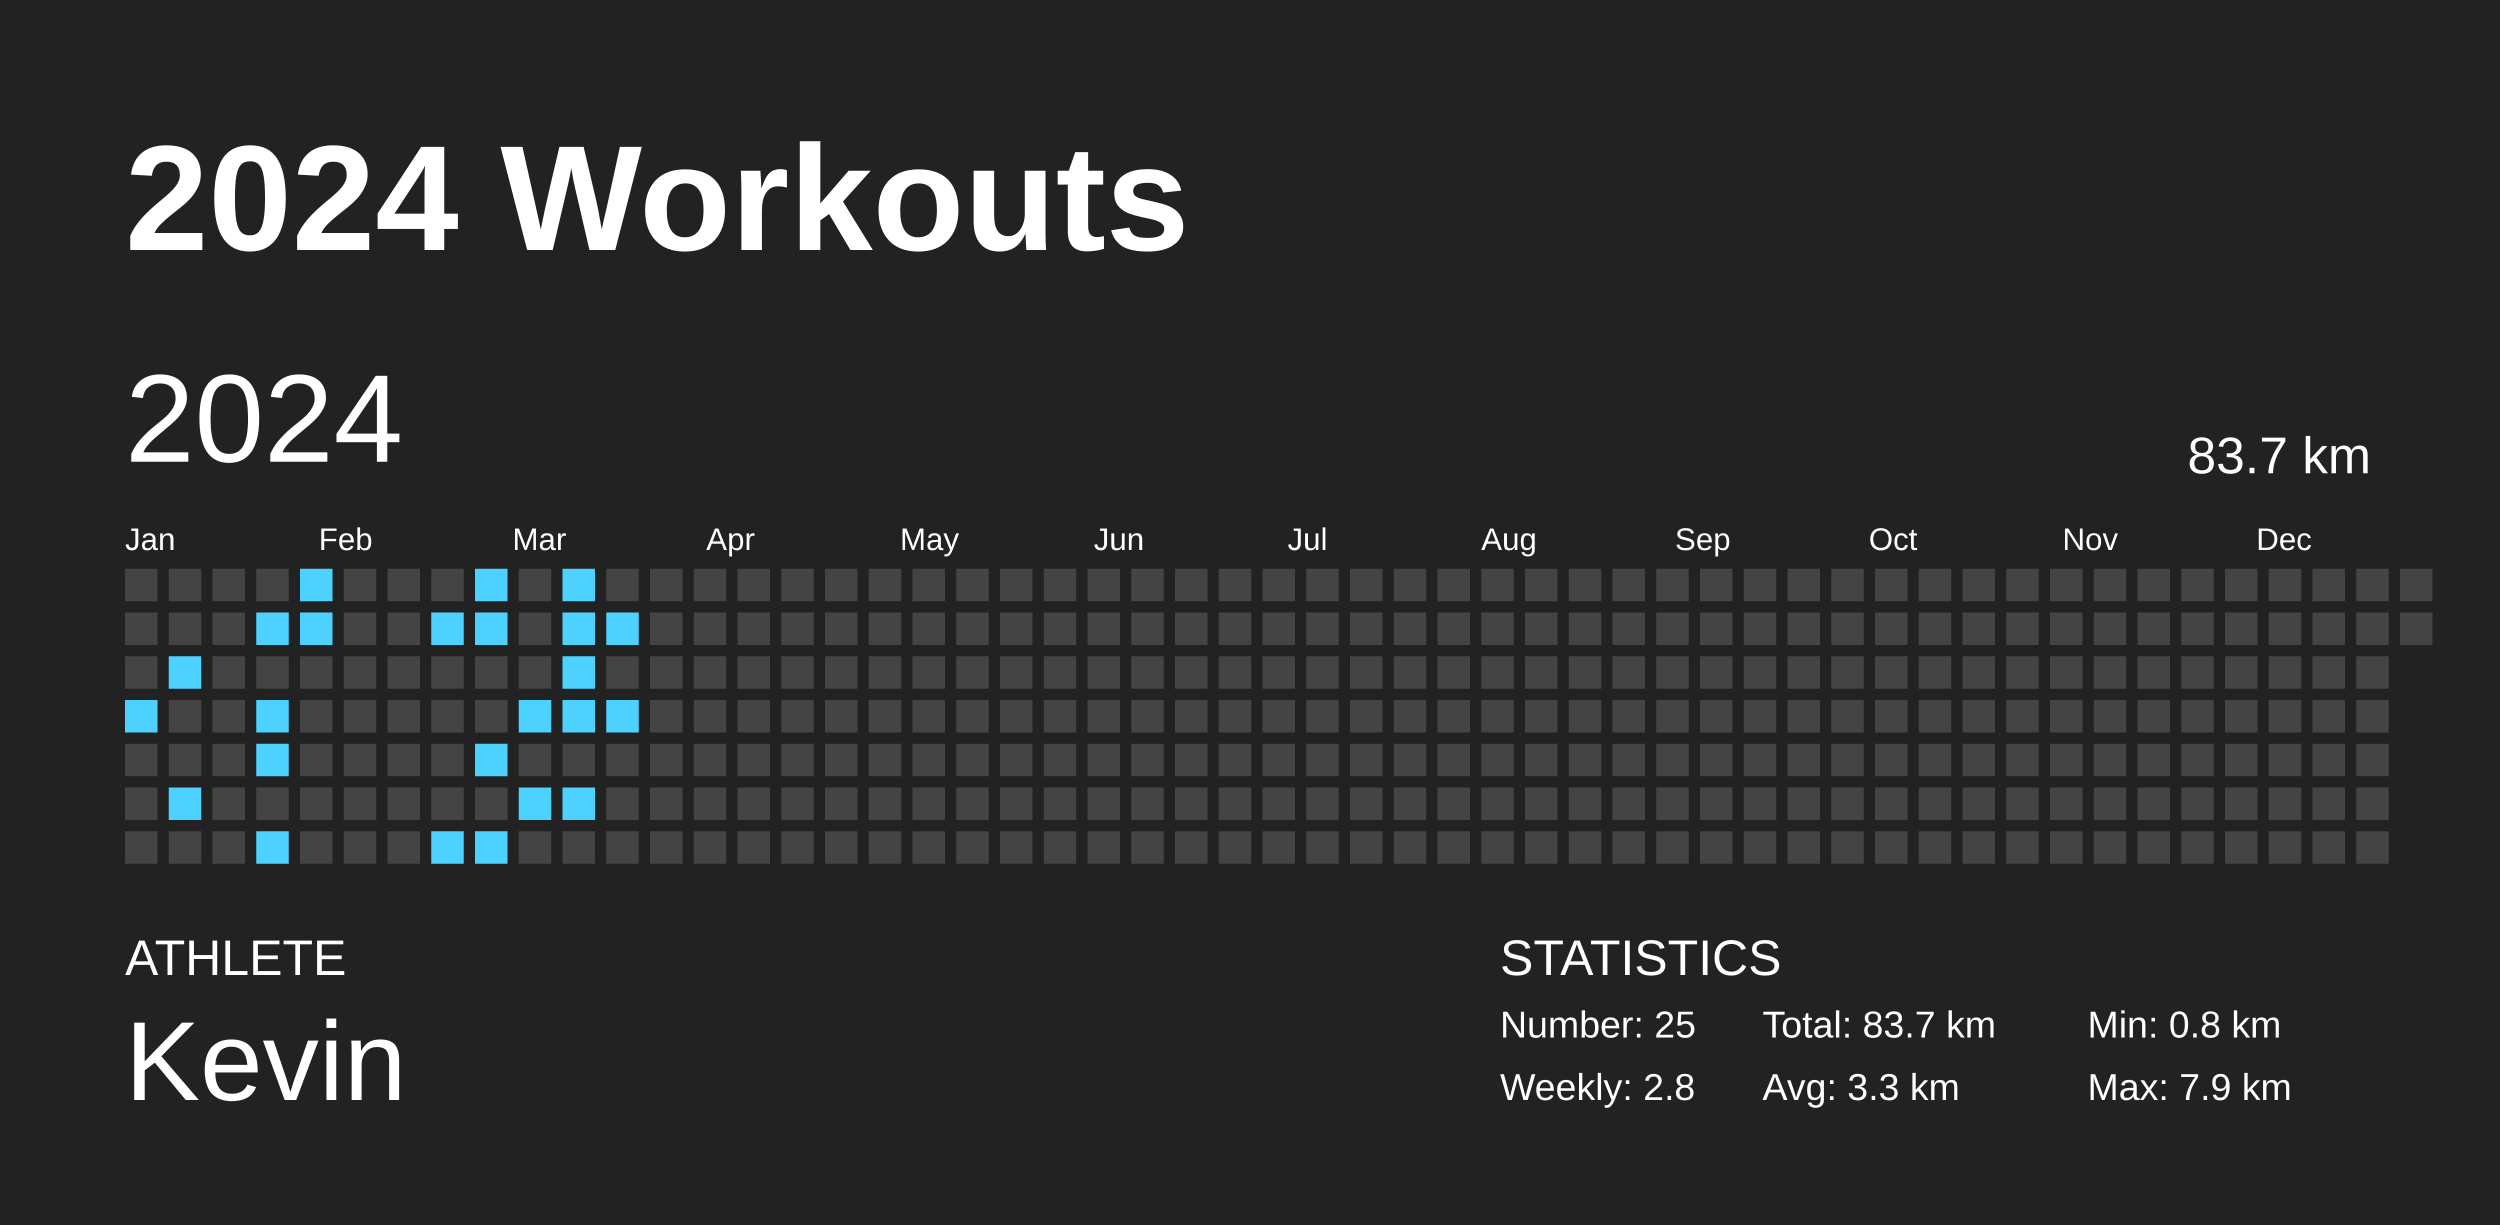
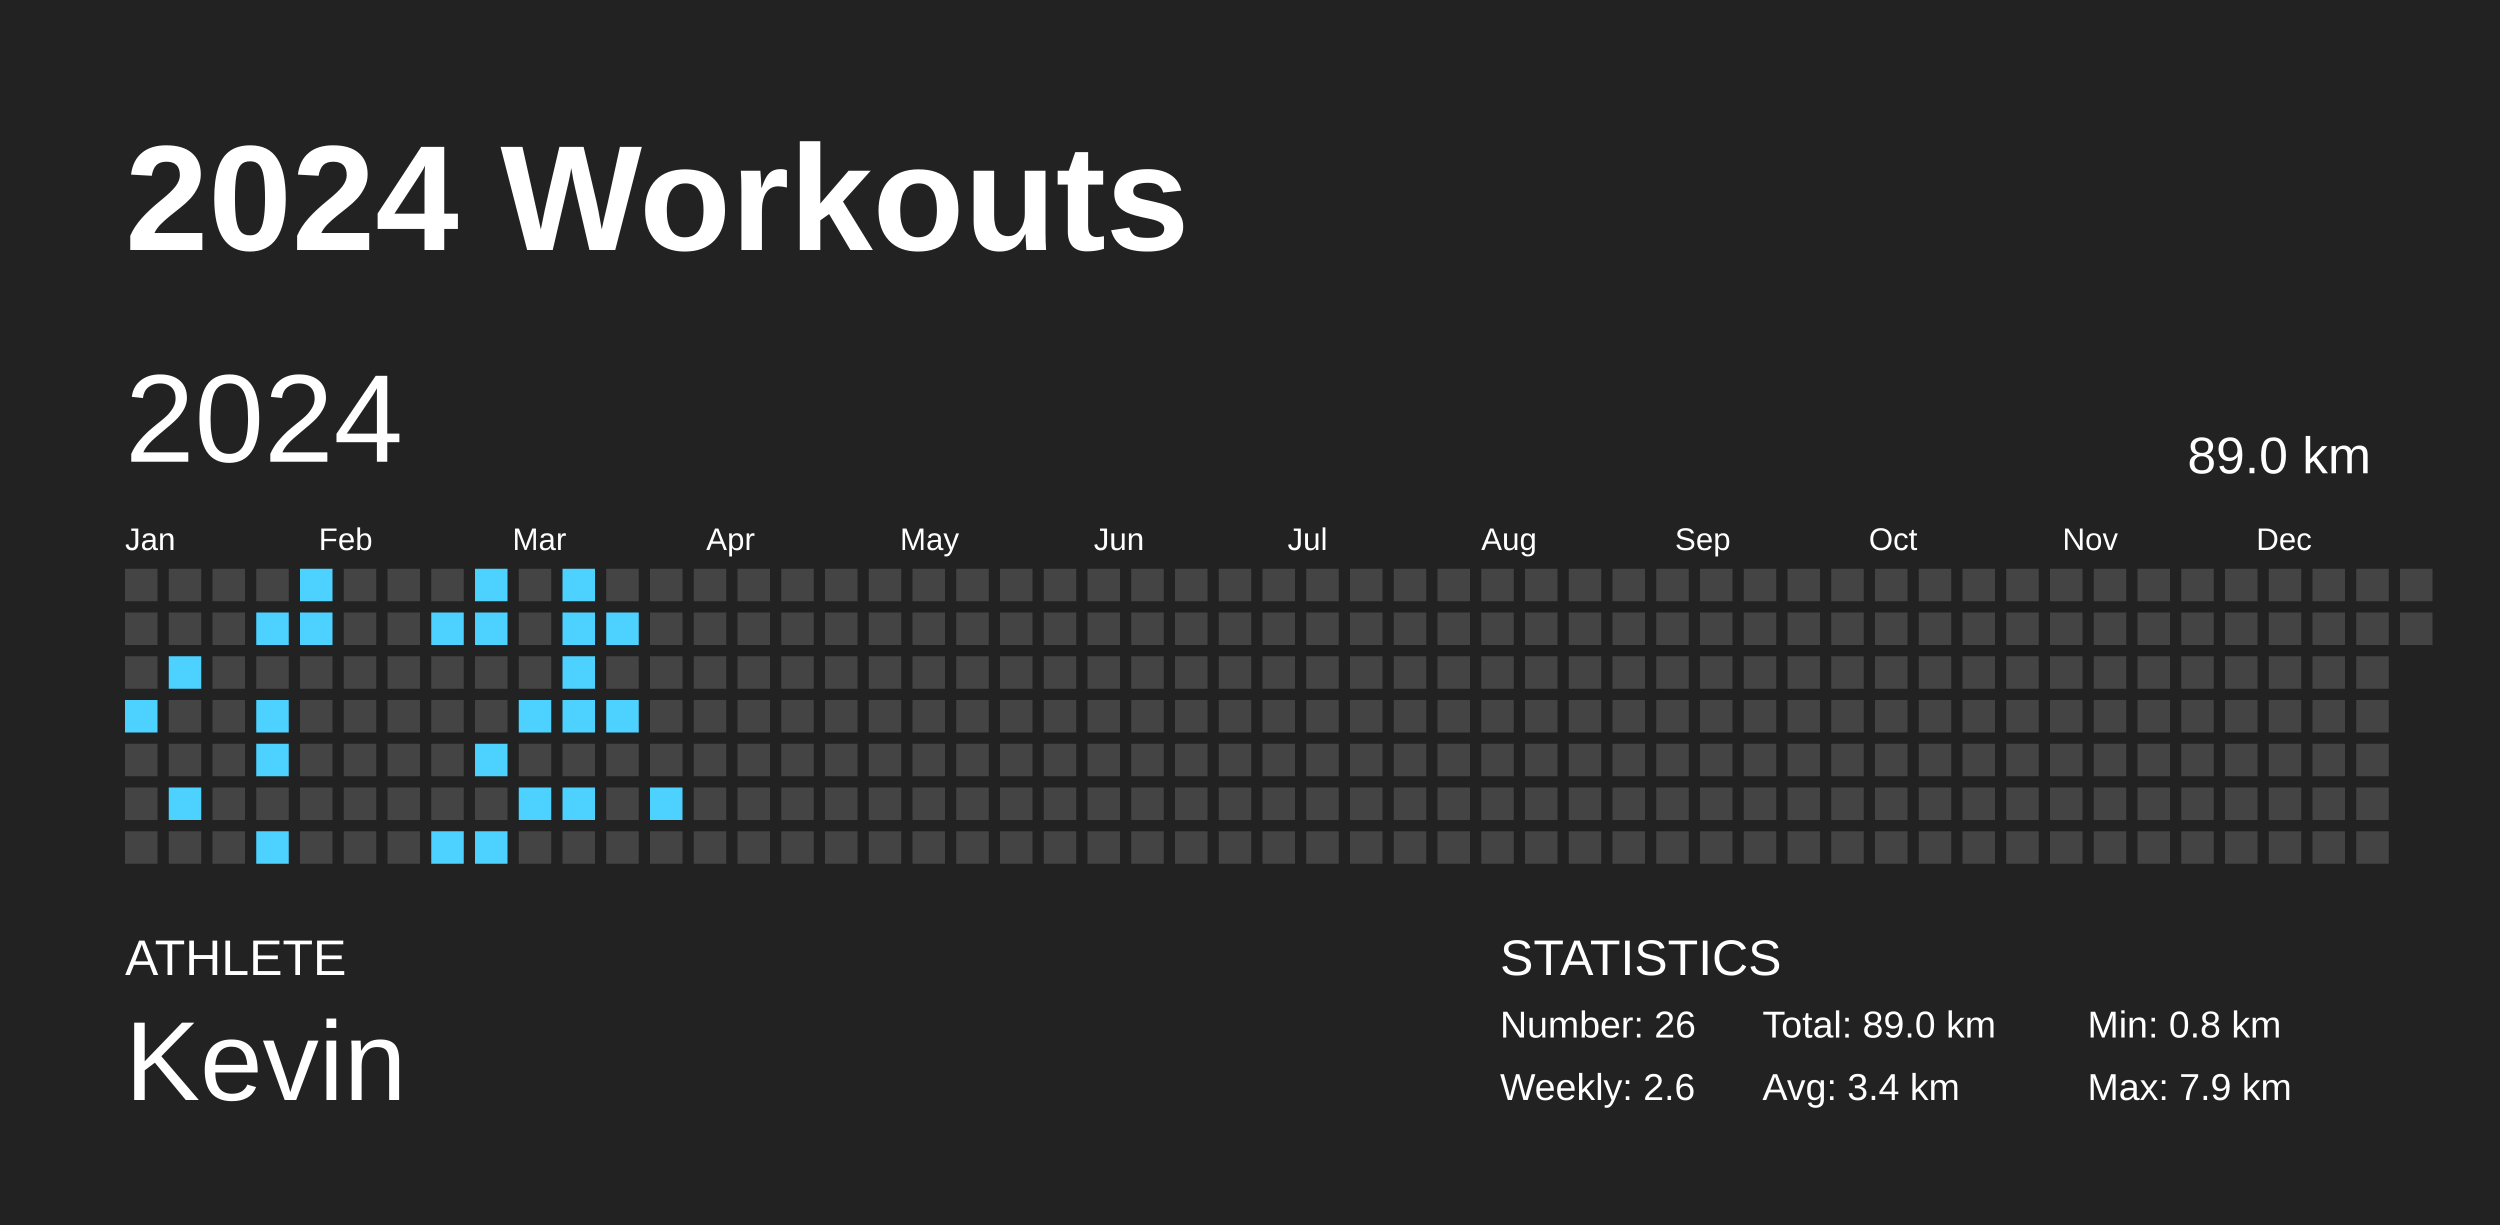
<svg xmlns="http://www.w3.org/2000/svg" baseProfile="full" height="98mm" version="1.1" viewBox="0,0,200,98" width="200mm">
  <defs />
  <rect fill="#222222" height="98" width="200" x="0" y="0" />
  <text fill="#FFFFFF" style="font-size:12px; font-family:Arial; font-weight:bold;" x="10" y="20">2024 Workouts</text>
  <text fill="#FFFFFF" style="font-size:4px; font-family:Arial" x="10" y="78">ATHLETE</text>
  <text fill="#FFFFFF" style="font-size:9px; font-family:Arial" x="10" y="88">Kevin</text>
  <text fill="#FFFFFF" style="font-size:4px; font-family:Arial" x="120" y="78">STATISTICS</text>
-   <text fill="#FFFFFF" style="font-size:3px; font-family:Arial" x="120" y="83">Number: 25</text>
-   <text fill="#FFFFFF" style="font-size:3px; font-family:Arial" x="120" y="88">Weekly: 2.8</text>
-   <text fill="#FFFFFF" style="font-size:3px; font-family:Arial" x="141" y="83">Total: 83.7 km</text>
-   <text fill="#FFFFFF" style="font-size:3px; font-family:Arial" x="141" y="88">Avg: 3.3 km</text>
+   <text fill="#FFFFFF" style="font-size:3px; font-family:Arial" x="120" y="83">Number: 26</text>
+   <text fill="#FFFFFF" style="font-size:3px; font-family:Arial" x="120" y="88">Weekly: 2.6</text>
+   <text fill="#FFFFFF" style="font-size:3px; font-family:Arial" x="141" y="83">Total: 89.0 km</text>
+   <text fill="#FFFFFF" style="font-size:3px; font-family:Arial" x="141" y="88">Avg: 3.4 km</text>
  <text fill="#FFFFFF" style="font-size:3px; font-family:Arial" x="167" y="83">Min: 0.8 km</text>
  <text fill="#FFFFFF" style="font-size:3px; font-family:Arial" x="167" y="88">Max: 7.9 km</text>
  <text dominant-baseline="hanging" fill="#FFFFFF" style="font-size:10.0px; font-family:Arial;" x="10" y="30">2024</text>
-   <text dominant-baseline="hanging" fill="#FFFFFF" style="font-size:4.125px; font-family:Arial;" x="175" y="35">83.7 km</text>
+   <text dominant-baseline="hanging" fill="#FFFFFF" style="font-size:4.125px; font-family:Arial;" x="175" y="35">89.0 km</text>
  <text fill="#FFFFFF" style="font-size:2.5px; font-family:Arial" x="10.0" y="44">Jan</text>
  <text fill="#FFFFFF" style="font-size:2.5px; font-family:Arial" x="25.5" y="44">Feb</text>
  <text fill="#FFFFFF" style="font-size:2.5px; font-family:Arial" x="41.0" y="44">Mar</text>
  <text fill="#FFFFFF" style="font-size:2.5px; font-family:Arial" x="56.5" y="44">Apr</text>
  <text fill="#FFFFFF" style="font-size:2.5px; font-family:Arial" x="72.0" y="44">May</text>
  <text fill="#FFFFFF" style="font-size:2.5px; font-family:Arial" x="87.5" y="44">Jun</text>
  <text fill="#FFFFFF" style="font-size:2.5px; font-family:Arial" x="103.0" y="44">Jul</text>
  <text fill="#FFFFFF" style="font-size:2.5px; font-family:Arial" x="118.5" y="44">Aug</text>
  <text fill="#FFFFFF" style="font-size:2.5px; font-family:Arial" x="134.0" y="44">Sep</text>
  <text fill="#FFFFFF" style="font-size:2.5px; font-family:Arial" x="149.5" y="44">Oct</text>
  <text fill="#FFFFFF" style="font-size:2.5px; font-family:Arial" x="165.0" y="44">Nov</text>
  <text fill="#FFFFFF" style="font-size:2.5px; font-family:Arial" x="180.5" y="44">Dec</text>
  <rect fill="#444444" height="2.6" width="2.6" x="10.0" y="45.5" />
  <rect fill="#444444" height="2.6" width="2.6" x="10.0" y="49.0" />
  <rect fill="#444444" height="2.6" width="2.6" x="10.0" y="52.5" />
  <rect fill="#4dd2ff" height="2.6" width="2.6" x="10.0" y="56.0" />
  <rect fill="#444444" height="2.6" width="2.6" x="10.0" y="59.5" />
  <rect fill="#444444" height="2.6" width="2.6" x="10.0" y="63.0" />
  <rect fill="#444444" height="2.6" width="2.6" x="10.0" y="66.5" />
  <rect fill="#444444" height="2.6" width="2.6" x="13.5" y="45.5" />
  <rect fill="#444444" height="2.6" width="2.6" x="13.5" y="49.0" />
  <rect fill="#4dd2ff" height="2.6" width="2.6" x="13.5" y="52.5" />
  <rect fill="#444444" height="2.6" width="2.6" x="13.5" y="56.0" />
  <rect fill="#444444" height="2.6" width="2.6" x="13.5" y="59.5" />
  <rect fill="#4dd2ff" height="2.6" width="2.6" x="13.5" y="63.0" />
  <rect fill="#444444" height="2.6" width="2.6" x="13.5" y="66.5" />
  <rect fill="#444444" height="2.6" width="2.6" x="17.0" y="45.5" />
  <rect fill="#444444" height="2.6" width="2.6" x="17.0" y="49.0" />
  <rect fill="#444444" height="2.6" width="2.6" x="17.0" y="52.5" />
  <rect fill="#444444" height="2.6" width="2.6" x="17.0" y="56.0" />
  <rect fill="#444444" height="2.6" width="2.6" x="17.0" y="59.5" />
  <rect fill="#444444" height="2.6" width="2.6" x="17.0" y="63.0" />
  <rect fill="#444444" height="2.6" width="2.6" x="17.0" y="66.5" />
  <rect fill="#444444" height="2.6" width="2.6" x="20.5" y="45.5" />
  <rect fill="#4dd2ff" height="2.6" width="2.6" x="20.5" y="49.0" />
  <rect fill="#444444" height="2.6" width="2.6" x="20.5" y="52.5" />
  <rect fill="#4dd2ff" height="2.6" width="2.6" x="20.5" y="56.0" />
  <rect fill="#4dd2ff" height="2.6" width="2.6" x="20.5" y="59.5" />
  <rect fill="#444444" height="2.6" width="2.6" x="20.5" y="63.0" />
  <rect fill="#4dd2ff" height="2.6" width="2.6" x="20.5" y="66.5" />
  <rect fill="#4dd2ff" height="2.6" width="2.6" x="24.0" y="45.5" />
  <rect fill="#4dd2ff" height="2.6" width="2.6" x="24.0" y="49.0" />
  <rect fill="#444444" height="2.6" width="2.6" x="24.0" y="52.5" />
  <rect fill="#444444" height="2.6" width="2.6" x="24.0" y="56.0" />
  <rect fill="#444444" height="2.6" width="2.6" x="24.0" y="59.5" />
  <rect fill="#444444" height="2.6" width="2.6" x="24.0" y="63.0" />
  <rect fill="#444444" height="2.6" width="2.6" x="24.0" y="66.5" />
  <rect fill="#444444" height="2.6" width="2.6" x="27.5" y="45.5" />
  <rect fill="#444444" height="2.6" width="2.6" x="27.5" y="49.0" />
  <rect fill="#444444" height="2.6" width="2.6" x="27.5" y="52.5" />
  <rect fill="#444444" height="2.6" width="2.6" x="27.5" y="56.0" />
  <rect fill="#444444" height="2.6" width="2.6" x="27.5" y="59.5" />
  <rect fill="#444444" height="2.6" width="2.6" x="27.5" y="63.0" />
  <rect fill="#444444" height="2.6" width="2.6" x="27.5" y="66.5" />
  <rect fill="#444444" height="2.6" width="2.6" x="31.0" y="45.5" />
  <rect fill="#444444" height="2.6" width="2.6" x="31.0" y="49.0" />
  <rect fill="#444444" height="2.6" width="2.6" x="31.0" y="52.5" />
  <rect fill="#444444" height="2.6" width="2.6" x="31.0" y="56.0" />
  <rect fill="#444444" height="2.6" width="2.6" x="31.0" y="59.5" />
  <rect fill="#444444" height="2.6" width="2.6" x="31.0" y="63.0" />
  <rect fill="#444444" height="2.6" width="2.6" x="31.0" y="66.5" />
  <rect fill="#444444" height="2.6" width="2.6" x="34.5" y="45.5" />
  <rect fill="#4dd2ff" height="2.6" width="2.6" x="34.5" y="49.0" />
  <rect fill="#444444" height="2.6" width="2.6" x="34.5" y="52.5" />
  <rect fill="#444444" height="2.6" width="2.6" x="34.5" y="56.0" />
  <rect fill="#444444" height="2.6" width="2.6" x="34.5" y="59.5" />
  <rect fill="#444444" height="2.6" width="2.6" x="34.5" y="63.0" />
  <rect fill="#4dd2ff" height="2.6" width="2.6" x="34.5" y="66.5" />
  <rect fill="#4dd2ff" height="2.6" width="2.6" x="38.0" y="45.5" />
  <rect fill="#4dd2ff" height="2.6" width="2.6" x="38.0" y="49.0" />
  <rect fill="#444444" height="2.6" width="2.6" x="38.0" y="52.5" />
  <rect fill="#444444" height="2.6" width="2.6" x="38.0" y="56.0" />
  <rect fill="#4dd2ff" height="2.6" width="2.6" x="38.0" y="59.5" />
  <rect fill="#444444" height="2.6" width="2.6" x="38.0" y="63.0" />
  <rect fill="#4dd2ff" height="2.6" width="2.6" x="38.0" y="66.5" />
  <rect fill="#444444" height="2.6" width="2.6" x="41.5" y="45.5" />
  <rect fill="#444444" height="2.6" width="2.6" x="41.5" y="49.0" />
  <rect fill="#444444" height="2.6" width="2.6" x="41.5" y="52.5" />
  <rect fill="#4dd2ff" height="2.6" width="2.6" x="41.5" y="56.0" />
  <rect fill="#444444" height="2.6" width="2.6" x="41.5" y="59.5" />
  <rect fill="#4dd2ff" height="2.6" width="2.6" x="41.5" y="63.0" />
  <rect fill="#444444" height="2.6" width="2.6" x="41.5" y="66.5" />
  <rect fill="#4dd2ff" height="2.6" width="2.6" x="45.0" y="45.5" />
  <rect fill="#4dd2ff" height="2.6" width="2.6" x="45.0" y="49.0" />
  <rect fill="#4dd2ff" height="2.6" width="2.6" x="45.0" y="52.5" />
  <rect fill="#4dd2ff" height="2.6" width="2.6" x="45.0" y="56.0" />
  <rect fill="#444444" height="2.6" width="2.6" x="45.0" y="59.5" />
  <rect fill="#4dd2ff" height="2.6" width="2.6" x="45.0" y="63.0" />
  <rect fill="#444444" height="2.6" width="2.6" x="45.0" y="66.5" />
  <rect fill="#444444" height="2.6" width="2.6" x="48.5" y="45.5" />
  <rect fill="#4dd2ff" height="2.6" width="2.6" x="48.5" y="49.0" />
  <rect fill="#444444" height="2.6" width="2.6" x="48.5" y="52.5" />
  <rect fill="#4dd2ff" height="2.6" width="2.6" x="48.5" y="56.0" />
  <rect fill="#444444" height="2.6" width="2.6" x="48.5" y="59.5" />
  <rect fill="#444444" height="2.6" width="2.6" x="48.5" y="63.0" />
  <rect fill="#444444" height="2.6" width="2.6" x="48.5" y="66.5" />
  <rect fill="#444444" height="2.6" width="2.6" x="52.0" y="45.5" />
  <rect fill="#444444" height="2.6" width="2.6" x="52.0" y="49.0" />
  <rect fill="#444444" height="2.6" width="2.6" x="52.0" y="52.5" />
  <rect fill="#444444" height="2.6" width="2.6" x="52.0" y="56.0" />
  <rect fill="#444444" height="2.6" width="2.6" x="52.0" y="59.5" />
-   <rect fill="#444444" height="2.6" width="2.6" x="52.0" y="63.0" />
+   <rect fill="#4dd2ff" height="2.6" width="2.6" x="52.0" y="63.0" />
  <rect fill="#444444" height="2.6" width="2.6" x="52.0" y="66.5" />
  <rect fill="#444444" height="2.6" width="2.6" x="55.5" y="45.5" />
  <rect fill="#444444" height="2.6" width="2.6" x="55.5" y="49.0" />
  <rect fill="#444444" height="2.6" width="2.6" x="55.5" y="52.5" />
  <rect fill="#444444" height="2.6" width="2.6" x="55.5" y="56.0" />
  <rect fill="#444444" height="2.6" width="2.6" x="55.5" y="59.5" />
  <rect fill="#444444" height="2.6" width="2.6" x="55.5" y="63.0" />
  <rect fill="#444444" height="2.6" width="2.6" x="55.5" y="66.5" />
  <rect fill="#444444" height="2.6" width="2.6" x="59.0" y="45.5" />
  <rect fill="#444444" height="2.6" width="2.6" x="59.0" y="49.0" />
  <rect fill="#444444" height="2.6" width="2.6" x="59.0" y="52.5" />
  <rect fill="#444444" height="2.6" width="2.6" x="59.0" y="56.0" />
  <rect fill="#444444" height="2.6" width="2.6" x="59.0" y="59.5" />
  <rect fill="#444444" height="2.6" width="2.6" x="59.0" y="63.0" />
  <rect fill="#444444" height="2.6" width="2.6" x="59.0" y="66.5" />
  <rect fill="#444444" height="2.6" width="2.6" x="62.5" y="45.5" />
  <rect fill="#444444" height="2.6" width="2.6" x="62.5" y="49.0" />
  <rect fill="#444444" height="2.6" width="2.6" x="62.5" y="52.5" />
  <rect fill="#444444" height="2.6" width="2.6" x="62.5" y="56.0" />
  <rect fill="#444444" height="2.6" width="2.6" x="62.5" y="59.5" />
  <rect fill="#444444" height="2.6" width="2.6" x="62.5" y="63.0" />
  <rect fill="#444444" height="2.6" width="2.6" x="62.5" y="66.5" />
  <rect fill="#444444" height="2.6" width="2.6" x="66.0" y="45.5" />
  <rect fill="#444444" height="2.6" width="2.6" x="66.0" y="49.0" />
  <rect fill="#444444" height="2.6" width="2.6" x="66.0" y="52.5" />
  <rect fill="#444444" height="2.6" width="2.6" x="66.0" y="56.0" />
  <rect fill="#444444" height="2.6" width="2.6" x="66.0" y="59.5" />
  <rect fill="#444444" height="2.6" width="2.6" x="66.0" y="63.0" />
  <rect fill="#444444" height="2.6" width="2.6" x="66.0" y="66.5" />
  <rect fill="#444444" height="2.6" width="2.6" x="69.5" y="45.5" />
  <rect fill="#444444" height="2.6" width="2.6" x="69.5" y="49.0" />
  <rect fill="#444444" height="2.6" width="2.6" x="69.5" y="52.5" />
  <rect fill="#444444" height="2.6" width="2.6" x="69.5" y="56.0" />
  <rect fill="#444444" height="2.6" width="2.6" x="69.5" y="59.5" />
  <rect fill="#444444" height="2.6" width="2.6" x="69.5" y="63.0" />
  <rect fill="#444444" height="2.6" width="2.6" x="69.5" y="66.5" />
  <rect fill="#444444" height="2.6" width="2.6" x="73.0" y="45.5" />
  <rect fill="#444444" height="2.6" width="2.6" x="73.0" y="49.0" />
  <rect fill="#444444" height="2.6" width="2.6" x="73.0" y="52.5" />
  <rect fill="#444444" height="2.6" width="2.6" x="73.0" y="56.0" />
  <rect fill="#444444" height="2.6" width="2.6" x="73.0" y="59.5" />
  <rect fill="#444444" height="2.6" width="2.6" x="73.0" y="63.0" />
  <rect fill="#444444" height="2.6" width="2.6" x="73.0" y="66.5" />
  <rect fill="#444444" height="2.6" width="2.6" x="76.5" y="45.5" />
  <rect fill="#444444" height="2.6" width="2.6" x="76.5" y="49.0" />
  <rect fill="#444444" height="2.6" width="2.6" x="76.5" y="52.5" />
  <rect fill="#444444" height="2.6" width="2.6" x="76.5" y="56.0" />
  <rect fill="#444444" height="2.6" width="2.6" x="76.5" y="59.5" />
  <rect fill="#444444" height="2.6" width="2.6" x="76.5" y="63.0" />
  <rect fill="#444444" height="2.6" width="2.6" x="76.5" y="66.5" />
  <rect fill="#444444" height="2.6" width="2.6" x="80.0" y="45.5" />
  <rect fill="#444444" height="2.6" width="2.6" x="80.0" y="49.0" />
  <rect fill="#444444" height="2.6" width="2.6" x="80.0" y="52.5" />
  <rect fill="#444444" height="2.6" width="2.6" x="80.0" y="56.0" />
  <rect fill="#444444" height="2.6" width="2.6" x="80.0" y="59.5" />
  <rect fill="#444444" height="2.6" width="2.6" x="80.0" y="63.0" />
  <rect fill="#444444" height="2.6" width="2.6" x="80.0" y="66.5" />
  <rect fill="#444444" height="2.6" width="2.6" x="83.5" y="45.5" />
  <rect fill="#444444" height="2.6" width="2.6" x="83.5" y="49.0" />
  <rect fill="#444444" height="2.6" width="2.6" x="83.5" y="52.5" />
  <rect fill="#444444" height="2.6" width="2.6" x="83.5" y="56.0" />
  <rect fill="#444444" height="2.6" width="2.6" x="83.5" y="59.5" />
  <rect fill="#444444" height="2.6" width="2.6" x="83.5" y="63.0" />
  <rect fill="#444444" height="2.6" width="2.6" x="83.5" y="66.5" />
  <rect fill="#444444" height="2.6" width="2.6" x="87.0" y="45.5" />
  <rect fill="#444444" height="2.6" width="2.6" x="87.0" y="49.0" />
  <rect fill="#444444" height="2.6" width="2.6" x="87.0" y="52.5" />
  <rect fill="#444444" height="2.6" width="2.6" x="87.0" y="56.0" />
  <rect fill="#444444" height="2.6" width="2.6" x="87.0" y="59.5" />
  <rect fill="#444444" height="2.6" width="2.6" x="87.0" y="63.0" />
  <rect fill="#444444" height="2.6" width="2.6" x="87.0" y="66.5" />
  <rect fill="#444444" height="2.6" width="2.6" x="90.5" y="45.5" />
  <rect fill="#444444" height="2.6" width="2.6" x="90.5" y="49.0" />
  <rect fill="#444444" height="2.6" width="2.6" x="90.5" y="52.5" />
  <rect fill="#444444" height="2.6" width="2.6" x="90.5" y="56.0" />
  <rect fill="#444444" height="2.6" width="2.6" x="90.5" y="59.5" />
  <rect fill="#444444" height="2.6" width="2.6" x="90.5" y="63.0" />
  <rect fill="#444444" height="2.6" width="2.6" x="90.5" y="66.5" />
  <rect fill="#444444" height="2.6" width="2.6" x="94.0" y="45.5" />
  <rect fill="#444444" height="2.6" width="2.6" x="94.0" y="49.0" />
  <rect fill="#444444" height="2.6" width="2.6" x="94.0" y="52.5" />
  <rect fill="#444444" height="2.6" width="2.6" x="94.0" y="56.0" />
  <rect fill="#444444" height="2.6" width="2.6" x="94.0" y="59.5" />
  <rect fill="#444444" height="2.6" width="2.6" x="94.0" y="63.0" />
  <rect fill="#444444" height="2.6" width="2.6" x="94.0" y="66.5" />
  <rect fill="#444444" height="2.6" width="2.6" x="97.5" y="45.5" />
  <rect fill="#444444" height="2.6" width="2.6" x="97.5" y="49.0" />
  <rect fill="#444444" height="2.6" width="2.6" x="97.5" y="52.5" />
  <rect fill="#444444" height="2.6" width="2.6" x="97.5" y="56.0" />
  <rect fill="#444444" height="2.6" width="2.6" x="97.5" y="59.5" />
  <rect fill="#444444" height="2.6" width="2.6" x="97.5" y="63.0" />
  <rect fill="#444444" height="2.6" width="2.6" x="97.5" y="66.5" />
  <rect fill="#444444" height="2.6" width="2.6" x="101.0" y="45.5" />
  <rect fill="#444444" height="2.6" width="2.6" x="101.0" y="49.0" />
  <rect fill="#444444" height="2.6" width="2.6" x="101.0" y="52.5" />
  <rect fill="#444444" height="2.6" width="2.6" x="101.0" y="56.0" />
  <rect fill="#444444" height="2.6" width="2.6" x="101.0" y="59.5" />
  <rect fill="#444444" height="2.6" width="2.6" x="101.0" y="63.0" />
  <rect fill="#444444" height="2.6" width="2.6" x="101.0" y="66.5" />
  <rect fill="#444444" height="2.6" width="2.6" x="104.5" y="45.5" />
  <rect fill="#444444" height="2.6" width="2.6" x="104.5" y="49.0" />
  <rect fill="#444444" height="2.6" width="2.6" x="104.5" y="52.5" />
  <rect fill="#444444" height="2.6" width="2.6" x="104.5" y="56.0" />
  <rect fill="#444444" height="2.6" width="2.6" x="104.5" y="59.5" />
  <rect fill="#444444" height="2.6" width="2.6" x="104.5" y="63.0" />
  <rect fill="#444444" height="2.6" width="2.6" x="104.5" y="66.5" />
  <rect fill="#444444" height="2.6" width="2.6" x="108.0" y="45.5" />
  <rect fill="#444444" height="2.6" width="2.6" x="108.0" y="49.0" />
  <rect fill="#444444" height="2.6" width="2.6" x="108.0" y="52.5" />
  <rect fill="#444444" height="2.6" width="2.6" x="108.0" y="56.0" />
  <rect fill="#444444" height="2.6" width="2.6" x="108.0" y="59.5" />
  <rect fill="#444444" height="2.6" width="2.6" x="108.0" y="63.0" />
  <rect fill="#444444" height="2.6" width="2.6" x="108.0" y="66.5" />
  <rect fill="#444444" height="2.6" width="2.6" x="111.5" y="45.5" />
  <rect fill="#444444" height="2.6" width="2.6" x="111.5" y="49.0" />
  <rect fill="#444444" height="2.6" width="2.6" x="111.5" y="52.5" />
  <rect fill="#444444" height="2.6" width="2.6" x="111.5" y="56.0" />
  <rect fill="#444444" height="2.6" width="2.6" x="111.5" y="59.5" />
  <rect fill="#444444" height="2.6" width="2.6" x="111.5" y="63.0" />
  <rect fill="#444444" height="2.6" width="2.6" x="111.5" y="66.5" />
  <rect fill="#444444" height="2.6" width="2.6" x="115.0" y="45.5" />
  <rect fill="#444444" height="2.6" width="2.6" x="115.0" y="49.0" />
  <rect fill="#444444" height="2.6" width="2.6" x="115.0" y="52.5" />
  <rect fill="#444444" height="2.6" width="2.6" x="115.0" y="56.0" />
  <rect fill="#444444" height="2.6" width="2.6" x="115.0" y="59.5" />
  <rect fill="#444444" height="2.6" width="2.6" x="115.0" y="63.0" />
  <rect fill="#444444" height="2.6" width="2.6" x="115.0" y="66.5" />
  <rect fill="#444444" height="2.6" width="2.6" x="118.5" y="45.5" />
  <rect fill="#444444" height="2.6" width="2.6" x="118.5" y="49.0" />
  <rect fill="#444444" height="2.6" width="2.6" x="118.5" y="52.5" />
  <rect fill="#444444" height="2.6" width="2.6" x="118.5" y="56.0" />
  <rect fill="#444444" height="2.6" width="2.6" x="118.5" y="59.5" />
  <rect fill="#444444" height="2.6" width="2.6" x="118.5" y="63.0" />
  <rect fill="#444444" height="2.6" width="2.6" x="118.5" y="66.5" />
  <rect fill="#444444" height="2.6" width="2.6" x="122.0" y="45.5" />
  <rect fill="#444444" height="2.6" width="2.6" x="122.0" y="49.0" />
  <rect fill="#444444" height="2.6" width="2.6" x="122.0" y="52.5" />
  <rect fill="#444444" height="2.6" width="2.6" x="122.0" y="56.0" />
  <rect fill="#444444" height="2.6" width="2.6" x="122.0" y="59.5" />
  <rect fill="#444444" height="2.6" width="2.6" x="122.0" y="63.0" />
  <rect fill="#444444" height="2.6" width="2.6" x="122.0" y="66.5" />
  <rect fill="#444444" height="2.6" width="2.6" x="125.5" y="45.5" />
  <rect fill="#444444" height="2.6" width="2.6" x="125.5" y="49.0" />
  <rect fill="#444444" height="2.6" width="2.6" x="125.5" y="52.5" />
  <rect fill="#444444" height="2.6" width="2.6" x="125.5" y="56.0" />
  <rect fill="#444444" height="2.6" width="2.6" x="125.5" y="59.5" />
  <rect fill="#444444" height="2.6" width="2.6" x="125.5" y="63.0" />
  <rect fill="#444444" height="2.6" width="2.6" x="125.5" y="66.5" />
  <rect fill="#444444" height="2.6" width="2.6" x="129.0" y="45.5" />
  <rect fill="#444444" height="2.6" width="2.6" x="129.0" y="49.0" />
  <rect fill="#444444" height="2.6" width="2.6" x="129.0" y="52.5" />
  <rect fill="#444444" height="2.6" width="2.6" x="129.0" y="56.0" />
  <rect fill="#444444" height="2.6" width="2.6" x="129.0" y="59.5" />
  <rect fill="#444444" height="2.6" width="2.6" x="129.0" y="63.0" />
  <rect fill="#444444" height="2.6" width="2.6" x="129.0" y="66.5" />
  <rect fill="#444444" height="2.6" width="2.6" x="132.5" y="45.5" />
  <rect fill="#444444" height="2.6" width="2.6" x="132.5" y="49.0" />
  <rect fill="#444444" height="2.6" width="2.6" x="132.5" y="52.5" />
  <rect fill="#444444" height="2.6" width="2.6" x="132.5" y="56.0" />
  <rect fill="#444444" height="2.6" width="2.6" x="132.5" y="59.5" />
  <rect fill="#444444" height="2.6" width="2.6" x="132.5" y="63.0" />
  <rect fill="#444444" height="2.6" width="2.6" x="132.5" y="66.5" />
  <rect fill="#444444" height="2.6" width="2.6" x="136.0" y="45.5" />
  <rect fill="#444444" height="2.6" width="2.6" x="136.0" y="49.0" />
  <rect fill="#444444" height="2.6" width="2.6" x="136.0" y="52.5" />
  <rect fill="#444444" height="2.6" width="2.6" x="136.0" y="56.0" />
  <rect fill="#444444" height="2.6" width="2.6" x="136.0" y="59.5" />
  <rect fill="#444444" height="2.6" width="2.6" x="136.0" y="63.0" />
  <rect fill="#444444" height="2.6" width="2.6" x="136.0" y="66.5" />
  <rect fill="#444444" height="2.6" width="2.6" x="139.5" y="45.5" />
  <rect fill="#444444" height="2.6" width="2.6" x="139.5" y="49.0" />
  <rect fill="#444444" height="2.6" width="2.6" x="139.5" y="52.5" />
  <rect fill="#444444" height="2.6" width="2.6" x="139.5" y="56.0" />
  <rect fill="#444444" height="2.6" width="2.6" x="139.5" y="59.5" />
  <rect fill="#444444" height="2.6" width="2.6" x="139.5" y="63.0" />
  <rect fill="#444444" height="2.6" width="2.6" x="139.5" y="66.5" />
  <rect fill="#444444" height="2.6" width="2.6" x="143.0" y="45.5" />
  <rect fill="#444444" height="2.6" width="2.6" x="143.0" y="49.0" />
  <rect fill="#444444" height="2.6" width="2.6" x="143.0" y="52.5" />
  <rect fill="#444444" height="2.6" width="2.6" x="143.0" y="56.0" />
  <rect fill="#444444" height="2.6" width="2.6" x="143.0" y="59.5" />
  <rect fill="#444444" height="2.6" width="2.6" x="143.0" y="63.0" />
  <rect fill="#444444" height="2.6" width="2.6" x="143.0" y="66.5" />
  <rect fill="#444444" height="2.6" width="2.6" x="146.5" y="45.5" />
  <rect fill="#444444" height="2.6" width="2.6" x="146.5" y="49.0" />
  <rect fill="#444444" height="2.6" width="2.6" x="146.5" y="52.5" />
  <rect fill="#444444" height="2.6" width="2.6" x="146.5" y="56.0" />
  <rect fill="#444444" height="2.6" width="2.6" x="146.5" y="59.5" />
  <rect fill="#444444" height="2.6" width="2.6" x="146.5" y="63.0" />
  <rect fill="#444444" height="2.6" width="2.6" x="146.5" y="66.5" />
  <rect fill="#444444" height="2.6" width="2.6" x="150.0" y="45.5" />
  <rect fill="#444444" height="2.6" width="2.6" x="150.0" y="49.0" />
  <rect fill="#444444" height="2.6" width="2.6" x="150.0" y="52.5" />
  <rect fill="#444444" height="2.6" width="2.6" x="150.0" y="56.0" />
  <rect fill="#444444" height="2.6" width="2.6" x="150.0" y="59.5" />
  <rect fill="#444444" height="2.6" width="2.6" x="150.0" y="63.0" />
  <rect fill="#444444" height="2.6" width="2.6" x="150.0" y="66.5" />
  <rect fill="#444444" height="2.6" width="2.6" x="153.5" y="45.5" />
  <rect fill="#444444" height="2.6" width="2.6" x="153.5" y="49.0" />
  <rect fill="#444444" height="2.6" width="2.6" x="153.5" y="52.5" />
  <rect fill="#444444" height="2.6" width="2.6" x="153.5" y="56.0" />
  <rect fill="#444444" height="2.6" width="2.6" x="153.5" y="59.5" />
  <rect fill="#444444" height="2.6" width="2.6" x="153.5" y="63.0" />
  <rect fill="#444444" height="2.6" width="2.6" x="153.5" y="66.5" />
  <rect fill="#444444" height="2.6" width="2.6" x="157.0" y="45.5" />
  <rect fill="#444444" height="2.6" width="2.6" x="157.0" y="49.0" />
  <rect fill="#444444" height="2.6" width="2.6" x="157.0" y="52.5" />
  <rect fill="#444444" height="2.6" width="2.6" x="157.0" y="56.0" />
  <rect fill="#444444" height="2.6" width="2.6" x="157.0" y="59.5" />
  <rect fill="#444444" height="2.6" width="2.6" x="157.0" y="63.0" />
  <rect fill="#444444" height="2.6" width="2.6" x="157.0" y="66.5" />
  <rect fill="#444444" height="2.6" width="2.6" x="160.5" y="45.5" />
  <rect fill="#444444" height="2.6" width="2.6" x="160.5" y="49.0" />
  <rect fill="#444444" height="2.6" width="2.6" x="160.5" y="52.5" />
  <rect fill="#444444" height="2.6" width="2.6" x="160.5" y="56.0" />
  <rect fill="#444444" height="2.6" width="2.6" x="160.5" y="59.5" />
  <rect fill="#444444" height="2.6" width="2.6" x="160.5" y="63.0" />
  <rect fill="#444444" height="2.6" width="2.6" x="160.5" y="66.5" />
  <rect fill="#444444" height="2.6" width="2.6" x="164.0" y="45.5" />
  <rect fill="#444444" height="2.6" width="2.6" x="164.0" y="49.0" />
  <rect fill="#444444" height="2.6" width="2.6" x="164.0" y="52.5" />
  <rect fill="#444444" height="2.6" width="2.6" x="164.0" y="56.0" />
  <rect fill="#444444" height="2.6" width="2.6" x="164.0" y="59.5" />
  <rect fill="#444444" height="2.6" width="2.6" x="164.0" y="63.0" />
  <rect fill="#444444" height="2.6" width="2.6" x="164.0" y="66.5" />
  <rect fill="#444444" height="2.6" width="2.6" x="167.5" y="45.5" />
  <rect fill="#444444" height="2.6" width="2.6" x="167.5" y="49.0" />
  <rect fill="#444444" height="2.6" width="2.6" x="167.5" y="52.5" />
  <rect fill="#444444" height="2.6" width="2.6" x="167.5" y="56.0" />
  <rect fill="#444444" height="2.6" width="2.6" x="167.5" y="59.5" />
  <rect fill="#444444" height="2.6" width="2.6" x="167.5" y="63.0" />
  <rect fill="#444444" height="2.6" width="2.6" x="167.5" y="66.5" />
  <rect fill="#444444" height="2.6" width="2.6" x="171.0" y="45.5" />
  <rect fill="#444444" height="2.6" width="2.6" x="171.0" y="49.0" />
  <rect fill="#444444" height="2.6" width="2.6" x="171.0" y="52.5" />
  <rect fill="#444444" height="2.6" width="2.6" x="171.0" y="56.0" />
  <rect fill="#444444" height="2.6" width="2.6" x="171.0" y="59.5" />
  <rect fill="#444444" height="2.6" width="2.6" x="171.0" y="63.0" />
  <rect fill="#444444" height="2.6" width="2.6" x="171.0" y="66.5" />
  <rect fill="#444444" height="2.6" width="2.6" x="174.5" y="45.5" />
  <rect fill="#444444" height="2.6" width="2.6" x="174.5" y="49.0" />
  <rect fill="#444444" height="2.6" width="2.6" x="174.5" y="52.5" />
  <rect fill="#444444" height="2.6" width="2.6" x="174.5" y="56.0" />
  <rect fill="#444444" height="2.6" width="2.6" x="174.5" y="59.5" />
  <rect fill="#444444" height="2.6" width="2.6" x="174.5" y="63.0" />
  <rect fill="#444444" height="2.6" width="2.6" x="174.5" y="66.5" />
  <rect fill="#444444" height="2.6" width="2.6" x="178.0" y="45.5" />
  <rect fill="#444444" height="2.6" width="2.6" x="178.0" y="49.0" />
  <rect fill="#444444" height="2.6" width="2.6" x="178.0" y="52.5" />
  <rect fill="#444444" height="2.6" width="2.6" x="178.0" y="56.0" />
  <rect fill="#444444" height="2.6" width="2.6" x="178.0" y="59.5" />
  <rect fill="#444444" height="2.6" width="2.6" x="178.0" y="63.0" />
  <rect fill="#444444" height="2.6" width="2.6" x="178.0" y="66.5" />
  <rect fill="#444444" height="2.6" width="2.6" x="181.5" y="45.5" />
  <rect fill="#444444" height="2.6" width="2.6" x="181.5" y="49.0" />
  <rect fill="#444444" height="2.6" width="2.6" x="181.5" y="52.5" />
  <rect fill="#444444" height="2.6" width="2.6" x="181.5" y="56.0" />
  <rect fill="#444444" height="2.6" width="2.6" x="181.5" y="59.5" />
  <rect fill="#444444" height="2.6" width="2.6" x="181.5" y="63.0" />
  <rect fill="#444444" height="2.6" width="2.6" x="181.5" y="66.5" />
  <rect fill="#444444" height="2.6" width="2.6" x="185.0" y="45.5" />
  <rect fill="#444444" height="2.6" width="2.6" x="185.0" y="49.0" />
  <rect fill="#444444" height="2.6" width="2.6" x="185.0" y="52.5" />
  <rect fill="#444444" height="2.6" width="2.6" x="185.0" y="56.0" />
  <rect fill="#444444" height="2.6" width="2.6" x="185.0" y="59.5" />
  <rect fill="#444444" height="2.6" width="2.6" x="185.0" y="63.0" />
  <rect fill="#444444" height="2.6" width="2.6" x="185.0" y="66.5" />
  <rect fill="#444444" height="2.6" width="2.6" x="188.5" y="45.5" />
  <rect fill="#444444" height="2.6" width="2.6" x="188.5" y="49.0" />
  <rect fill="#444444" height="2.6" width="2.6" x="188.5" y="52.5" />
  <rect fill="#444444" height="2.6" width="2.6" x="188.5" y="56.0" />
  <rect fill="#444444" height="2.6" width="2.6" x="188.5" y="59.5" />
  <rect fill="#444444" height="2.6" width="2.6" x="188.5" y="63.0" />
  <rect fill="#444444" height="2.6" width="2.6" x="188.5" y="66.5" />
  <rect fill="#444444" height="2.6" width="2.6" x="192.0" y="45.5" />
  <rect fill="#444444" height="2.6" width="2.6" x="192.0" y="49.0" />
</svg>
